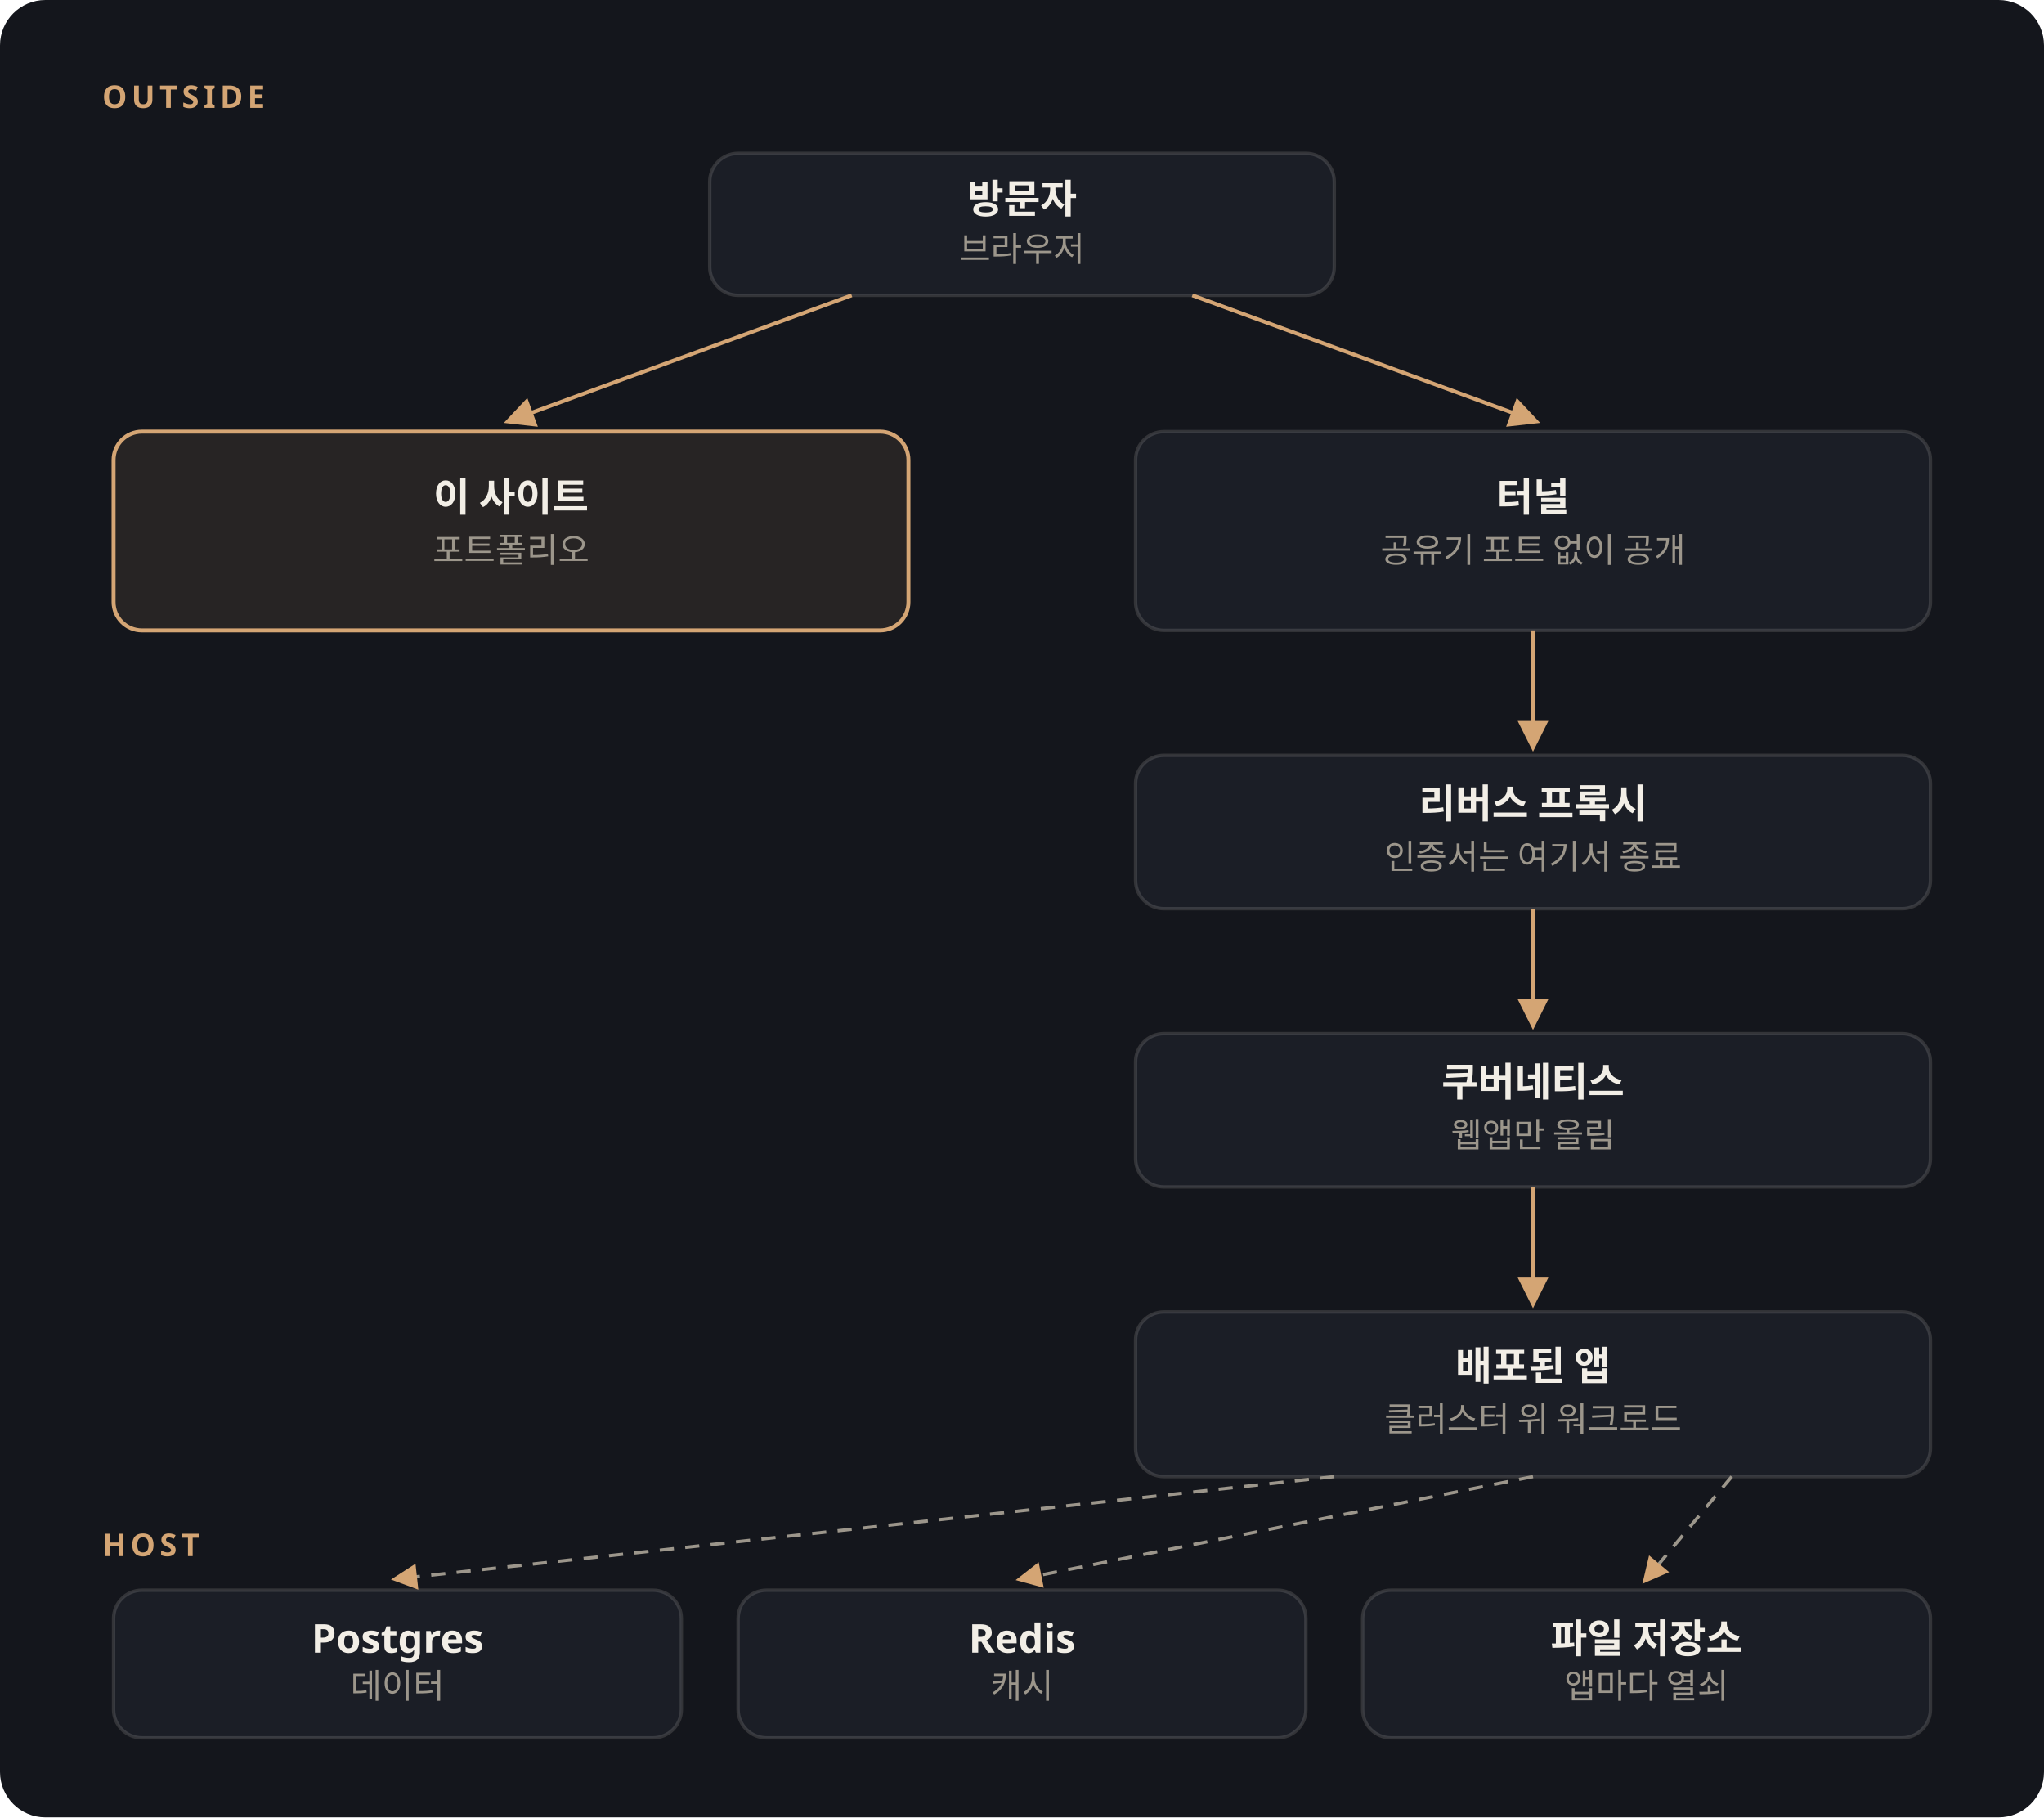
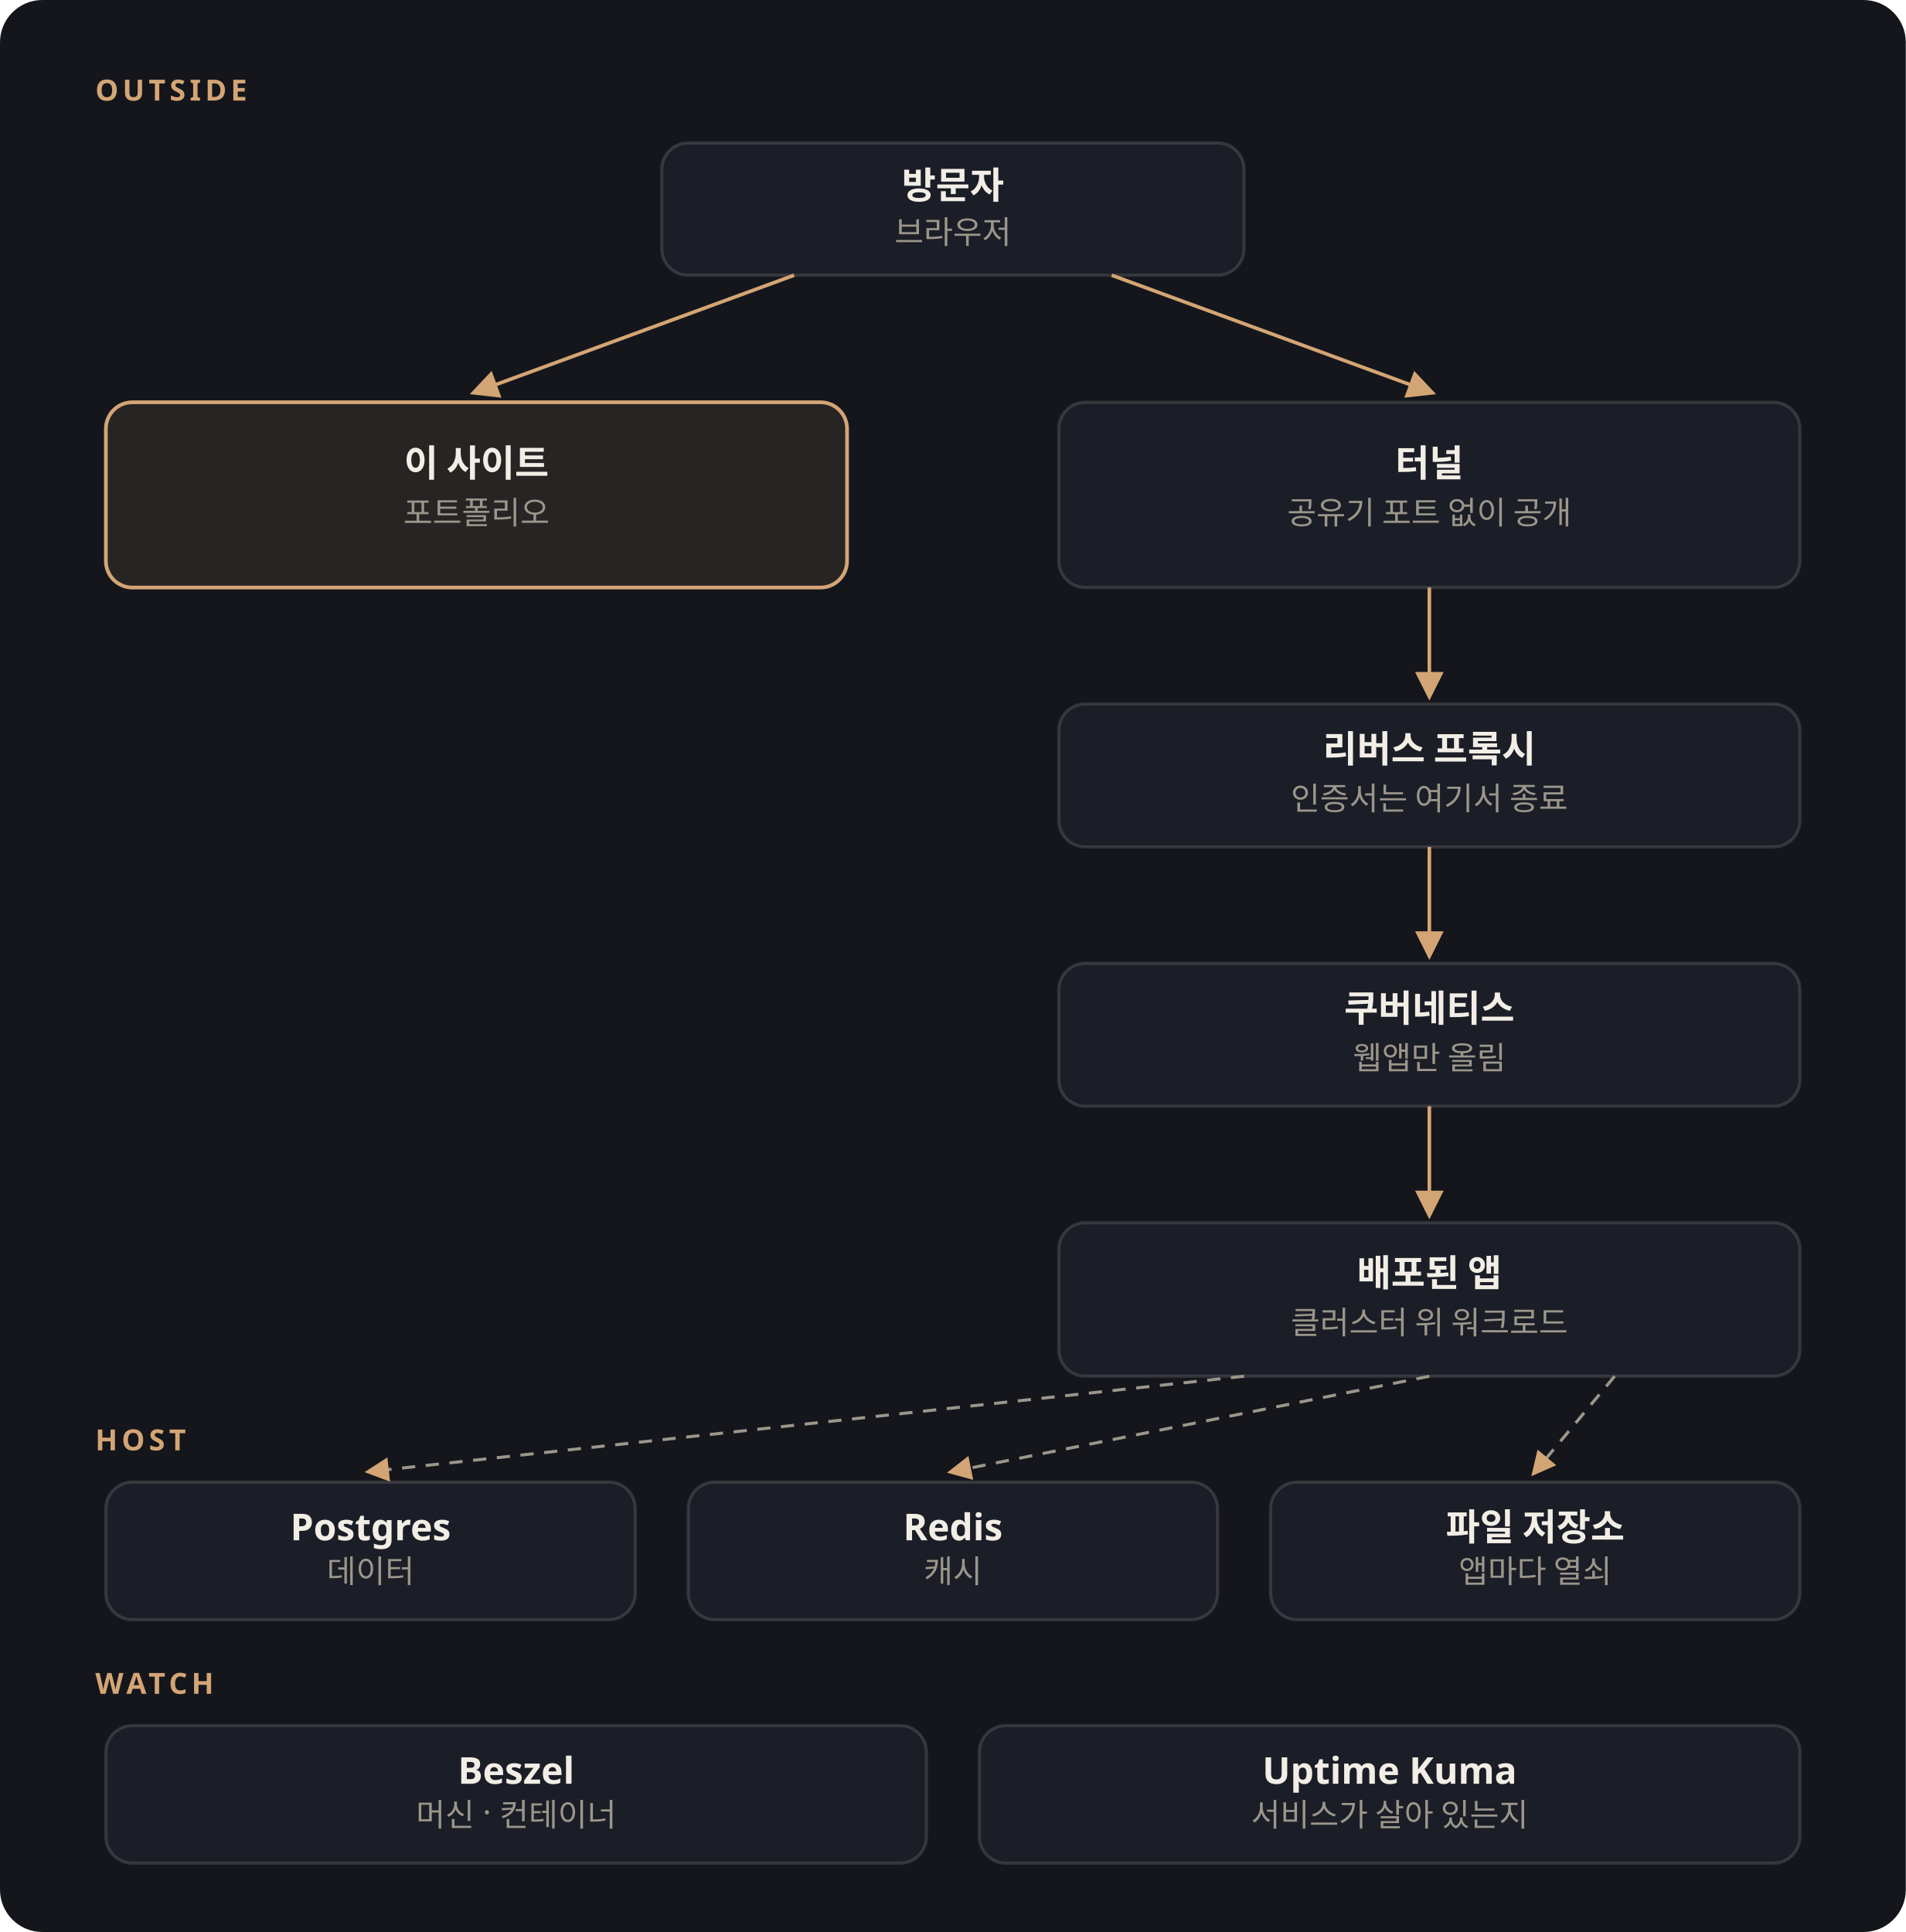
- <svg xmlns="http://www.w3.org/2000/svg" viewBox="0 0 720 640" role="img" aria-labelledby="title desc">
+ <svg xmlns="http://www.w3.org/2000/svg" viewBox="0 0 720 730" role="img" aria-labelledby="title desc">
  <defs>
    <marker id="arrow" markerWidth="8" markerHeight="8" refX="6" refY="4" orient="auto">
      <path d="M0 0 L8 4 L0 8 z" fill="#d4a574" />
    </marker>
  </defs>
  <style>
    .panel { fill: #14161c; }
    .box { fill: #1b1e26; stroke: rgba(242,238,230,0.14); stroke-width: 1.2; }
    .box-accent { fill: rgba(212,165,116,0.1); stroke: #d4a574; stroke-width: 1.4; }
    .label { font: 600 14px Pretendard, sans-serif; fill: #f2eee6; }
    .sub { font: 12px Pretendard, sans-serif; fill: #9c968b; }
    .kicker { font: 650 11px Pretendard, sans-serif; fill: #d4a574; letter-spacing: 0.14em; }
    .line { stroke: #d4a574; stroke-width: 1.35; fill: none; marker-end: url(#arrow); }
    .line-soft { stroke: #9c968b; stroke-width: 1.15; fill: none; stroke-dasharray: 5 4; marker-end: url(#arrow); }
  </style>
-   <rect class="panel" x="0" y="0" width="720" height="640" rx="16" />
+   <rect class="panel" x="0" y="0" width="720" height="730" rx="16" />
  <text class="kicker" x="36" y="38">OUTSIDE</text>
  <rect class="box" x="250" y="54" width="220" height="50" rx="10" />
  <text class="label" x="360" y="75" text-anchor="middle">방문자</text>
  <text class="sub" x="360" y="92" text-anchor="middle">브라우저</text>
  <path class="line" d="M 300 104 L 180 148" />
  <path class="line" d="M 420 104 L 540 148" />
  <rect class="box-accent" x="40" y="152" width="280" height="70" rx="10" />
  <text class="label" x="180" y="180" text-anchor="middle">이 사이트</text>
  <text class="sub" x="180" y="198" text-anchor="middle">포트폴리오</text>
  <rect class="box" x="400" y="152" width="280" height="70" rx="10" />
  <text class="label" x="540" y="180" text-anchor="middle">터널</text>
  <text class="sub" x="540" y="198" text-anchor="middle">공유기 포트 없이 공개</text>
  <path class="line" d="M 540 222 L 540 262" />
  <rect class="box" x="400" y="266" width="280" height="54" rx="10" />
  <text class="label" x="540" y="288" text-anchor="middle">리버스 프록시</text>
  <text class="sub" x="540" y="306" text-anchor="middle">인증서는 여기서 종료</text>
  <path class="line" d="M 540 320 L 540 360" />
  <rect class="box" x="400" y="364" width="280" height="54" rx="10" />
  <text class="label" x="540" y="386" text-anchor="middle">쿠버네티스</text>
  <text class="sub" x="540" y="404" text-anchor="middle">웹앱만 올림</text>
  <path class="line" d="M 540 418 L 540 458" />
  <rect class="box" x="400" y="462" width="280" height="58" rx="10" />
  <text class="label" x="540" y="486" text-anchor="middle">배포된 앱</text>
  <text class="sub" x="540" y="504" text-anchor="middle">클러스터 위 워크로드</text>
  <text class="kicker" x="36" y="548">HOST</text>
  <rect class="box" x="40" y="560" width="200" height="52" rx="10" />
  <text class="label" x="140" y="582" text-anchor="middle">Postgres</text>
  <text class="sub" x="140" y="598" text-anchor="middle">데이터</text>
  <rect class="box" x="260" y="560" width="200" height="52" rx="10" />
  <text class="label" x="360" y="582" text-anchor="middle">Redis</text>
  <text class="sub" x="360" y="598" text-anchor="middle">캐시</text>
  <rect class="box" x="480" y="560" width="200" height="52" rx="10" />
  <text class="label" x="580" y="582" text-anchor="middle">파일 저장소</text>
  <text class="sub" x="580" y="598" text-anchor="middle">앱마다 열쇠</text>
+   <text class="kicker" x="36" y="640">WATCH</text>
+   <rect class="box" x="40" y="652" width="310" height="52" rx="10" />
+   <text class="label" x="195" y="674" text-anchor="middle">Beszel</text>
+   <text class="sub" x="195" y="690" text-anchor="middle">머신 · 컨테이너</text>
+   <rect class="box" x="370" y="652" width="310" height="52" rx="10" />
+   <text class="label" x="525" y="674" text-anchor="middle">Uptime Kuma</text>
+   <text class="sub" x="525" y="690" text-anchor="middle">서비스가 살아 있는지</text>
  <path class="line-soft" d="M 470 520 L 140 556" />
  <path class="line-soft" d="M 540 520 L 360 556" />
  <path class="line-soft" d="M 610 520 L 580 556" />
</svg>
